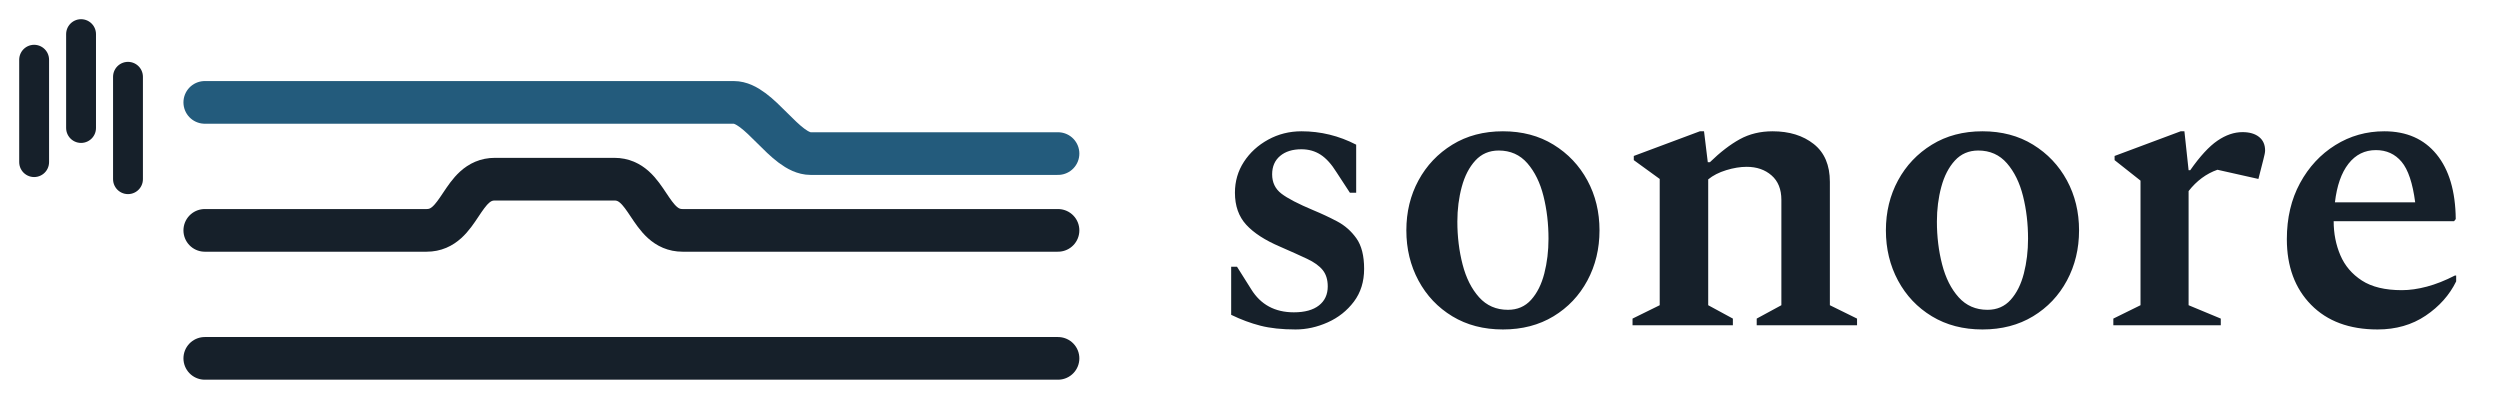
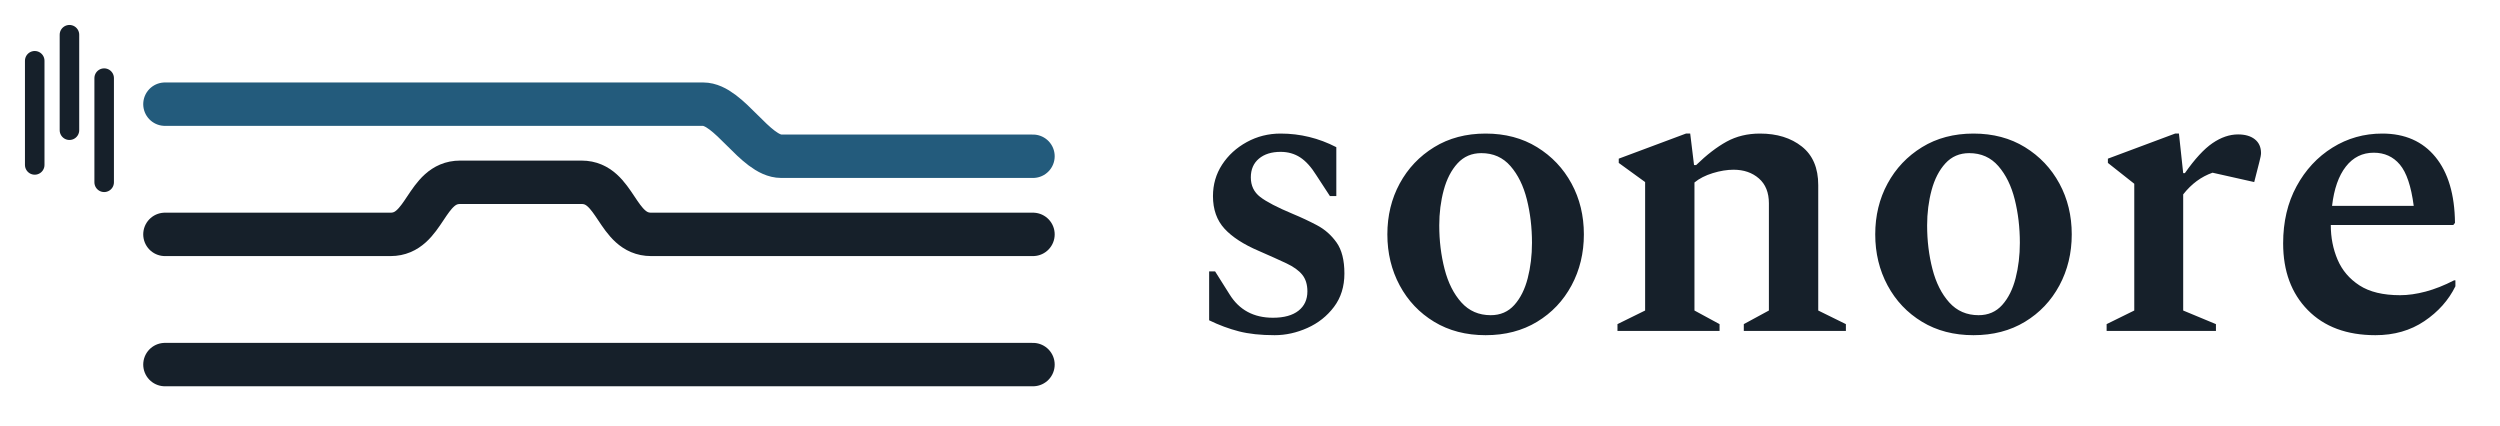
- <svg xmlns="http://www.w3.org/2000/svg" viewBox="-48 -24 586 98" role="img" aria-label="sonore">
-   <path d="M-40,-10 V14" stroke="#16202A" stroke-width="7" stroke-linecap="round" />
-   <path d="M-29,-16 V6" stroke="#16202A" stroke-width="7" stroke-linecap="round" />
-   <path d="M-18,-6 V18" stroke="#16202A" stroke-width="7" stroke-linecap="round" />
+ <svg xmlns="http://www.w3.org/2000/svg" viewBox="-38 -24 576 98" role="img" aria-label="sonore">
+   <path d="M-30,-10 V14" stroke="#16202A" stroke-width="4.5" stroke-linecap="round" />
+   <path d="M-22,-16 V6" stroke="#16202A" stroke-width="4.5" stroke-linecap="round" />
+   <path d="M-14,-6 V18" stroke="#16202A" stroke-width="4.5" stroke-linecap="round" />
  <path d="M0,0 H124 C130,0 136,12 142,12 H200" stroke="#235B7C" fill="none" stroke-width="10" stroke-linecap="round" stroke-linejoin="round" />
  <path d="M0,30 H52 C60,30 60,18 68,18 H96 C104,18 104,30 112,30 H200" stroke="#16202A" fill="none" stroke-width="10" stroke-linecap="round" stroke-linejoin="round" />
  <path d="M0,60 H200" stroke="#16202A" fill="none" stroke-width="10" stroke-linecap="round" stroke-linejoin="round" />
  <path d="M255.678 53.226Q250.876 53.226 247.446 52.344Q244.016 51.462 240.586 49.796V38.526H241.958L245.29 43.818Q248.622 49.208 255.286 49.208Q259.108 49.208 261.166 47.591Q263.224 45.974 263.224 43.132Q263.224 40.78 262.048 39.31Q260.872 37.84 258.373 36.664Q255.874 35.488 252.052 33.822Q246.76 31.568 244.114 28.677Q241.468 25.786 241.468 21.18Q241.468 17.162 243.575 13.928Q245.682 10.694 249.259 8.734Q252.836 6.774 257.05 6.774Q263.812 6.774 269.888 9.91V21.18H268.418L265.282 16.378Q263.518 13.536 261.558 12.262Q259.598 10.988 257.05 10.988Q253.914 10.988 252.052 12.556Q250.19 14.124 250.19 16.868Q250.19 19.71 252.346 21.376Q254.502 23.042 259.892 25.296Q262.734 26.472 265.429 27.893Q268.124 29.314 269.937 31.862Q271.75 34.41 271.75 39.016Q271.75 43.524 269.349 46.709Q266.948 49.894 263.224 51.56Q259.5 53.226 255.678 53.226Z M304.286 53.226Q297.524 53.226 292.428 50.139Q287.332 47.052 284.49 41.76Q281.648 36.468 281.648 30.0Q281.648 23.532 284.49 18.289Q287.332 13.046 292.428 9.91Q297.524 6.774 304.286 6.774Q311.048 6.774 316.144 9.91Q321.24 13.046 324.082 18.289Q326.924 23.532 326.924 30.0Q326.924 36.468 324.082 41.76Q321.24 47.052 316.144 50.139Q311.048 53.226 304.286 53.226ZM305.462 48.62Q308.794 48.62 310.901 46.268Q313.008 43.916 313.988 40.094Q314.968 36.272 314.968 31.96Q314.968 26.668 313.792 21.964Q312.616 17.26 310.019 14.271Q307.422 11.282 303.306 11.282Q299.974 11.282 297.818 13.634Q295.662 15.986 294.633 19.808Q293.604 23.63 293.604 27.942Q293.604 33.234 294.829 37.987Q296.054 42.74 298.7 45.68Q301.346 48.62 305.462 48.62Z M334.666 52.246V50.678L341.036 47.542V17.946L334.96 13.536V12.556L350.444 6.774H351.424L352.306 14.026H352.796Q356.422 10.498 359.803 8.636Q363.184 6.774 367.496 6.774Q373.376 6.774 377.149 9.763Q380.922 12.752 380.922 18.632V47.542L387.292 50.678V52.246H363.772V50.678L369.554 47.542V22.846Q369.554 19.122 367.251 17.113Q364.948 15.104 361.42 15.104Q359.166 15.104 356.618 15.888Q354.07 16.672 352.404 18.044V47.542L358.186 50.678V52.246Z M416.692 53.226Q409.93 53.226 404.834 50.139Q399.738 47.052 396.896 41.76Q394.054 36.468 394.054 30.0Q394.054 23.532 396.896 18.289Q399.738 13.046 404.834 9.91Q409.93 6.774 416.692 6.774Q423.454 6.774 428.55 9.91Q433.646 13.046 436.488 18.289Q439.33 23.532 439.33 30.0Q439.33 36.468 436.488 41.76Q433.646 47.052 428.55 50.139Q423.454 53.226 416.692 53.226ZM417.868 48.62Q421.2 48.62 423.307 46.268Q425.414 43.916 426.394 40.094Q427.374 36.272 427.374 31.96Q427.374 26.668 426.198 21.964Q425.022 17.26 422.425 14.271Q419.828 11.282 415.712 11.282Q412.38 11.282 410.224 13.634Q408.068 15.986 407.039 19.808Q406.01 23.63 406.01 27.942Q406.01 33.234 407.235 37.987Q408.46 42.74 411.106 45.68Q413.752 48.62 417.868 48.62Z M447.366 52.246V50.678L453.736 47.542V18.338L447.66 13.536V12.556L463.144 6.774H464.026L465.006 15.888H465.398Q468.828 10.988 471.768 8.979Q474.708 6.97 477.648 6.97Q480.098 6.97 481.519 8.097Q482.94 9.224 482.94 11.282Q482.94 11.87 482.548 13.34L481.372 17.946L471.768 15.79Q467.848 17.162 465.006 20.788V47.542L472.552 50.678V52.246Z M509.302 53.226Q499.404 53.226 493.72 47.444Q488.036 41.662 488.036 32.058Q488.036 24.61 491.123 18.926Q494.21 13.242 499.404 10.008Q504.598 6.774 510.87 6.774Q518.71 6.774 523.12 12.164Q527.53 17.554 527.628 27.354L527.236 27.844H499.012Q499.012 32.156 500.58 35.831Q502.148 39.506 505.627 41.76Q509.106 44.014 514.986 44.014Q517.73 44.014 520.866 43.181Q524.002 42.348 527.432 40.584H527.726V41.956Q525.374 46.758 520.572 49.992Q515.77 53.226 509.302 53.226ZM508.91 11.184Q504.99 11.184 502.491 14.369Q499.992 17.554 499.306 23.434H518.122Q517.24 16.672 514.937 13.928Q512.634 11.184 508.91 11.184Z" fill="#16202A" />
</svg>
